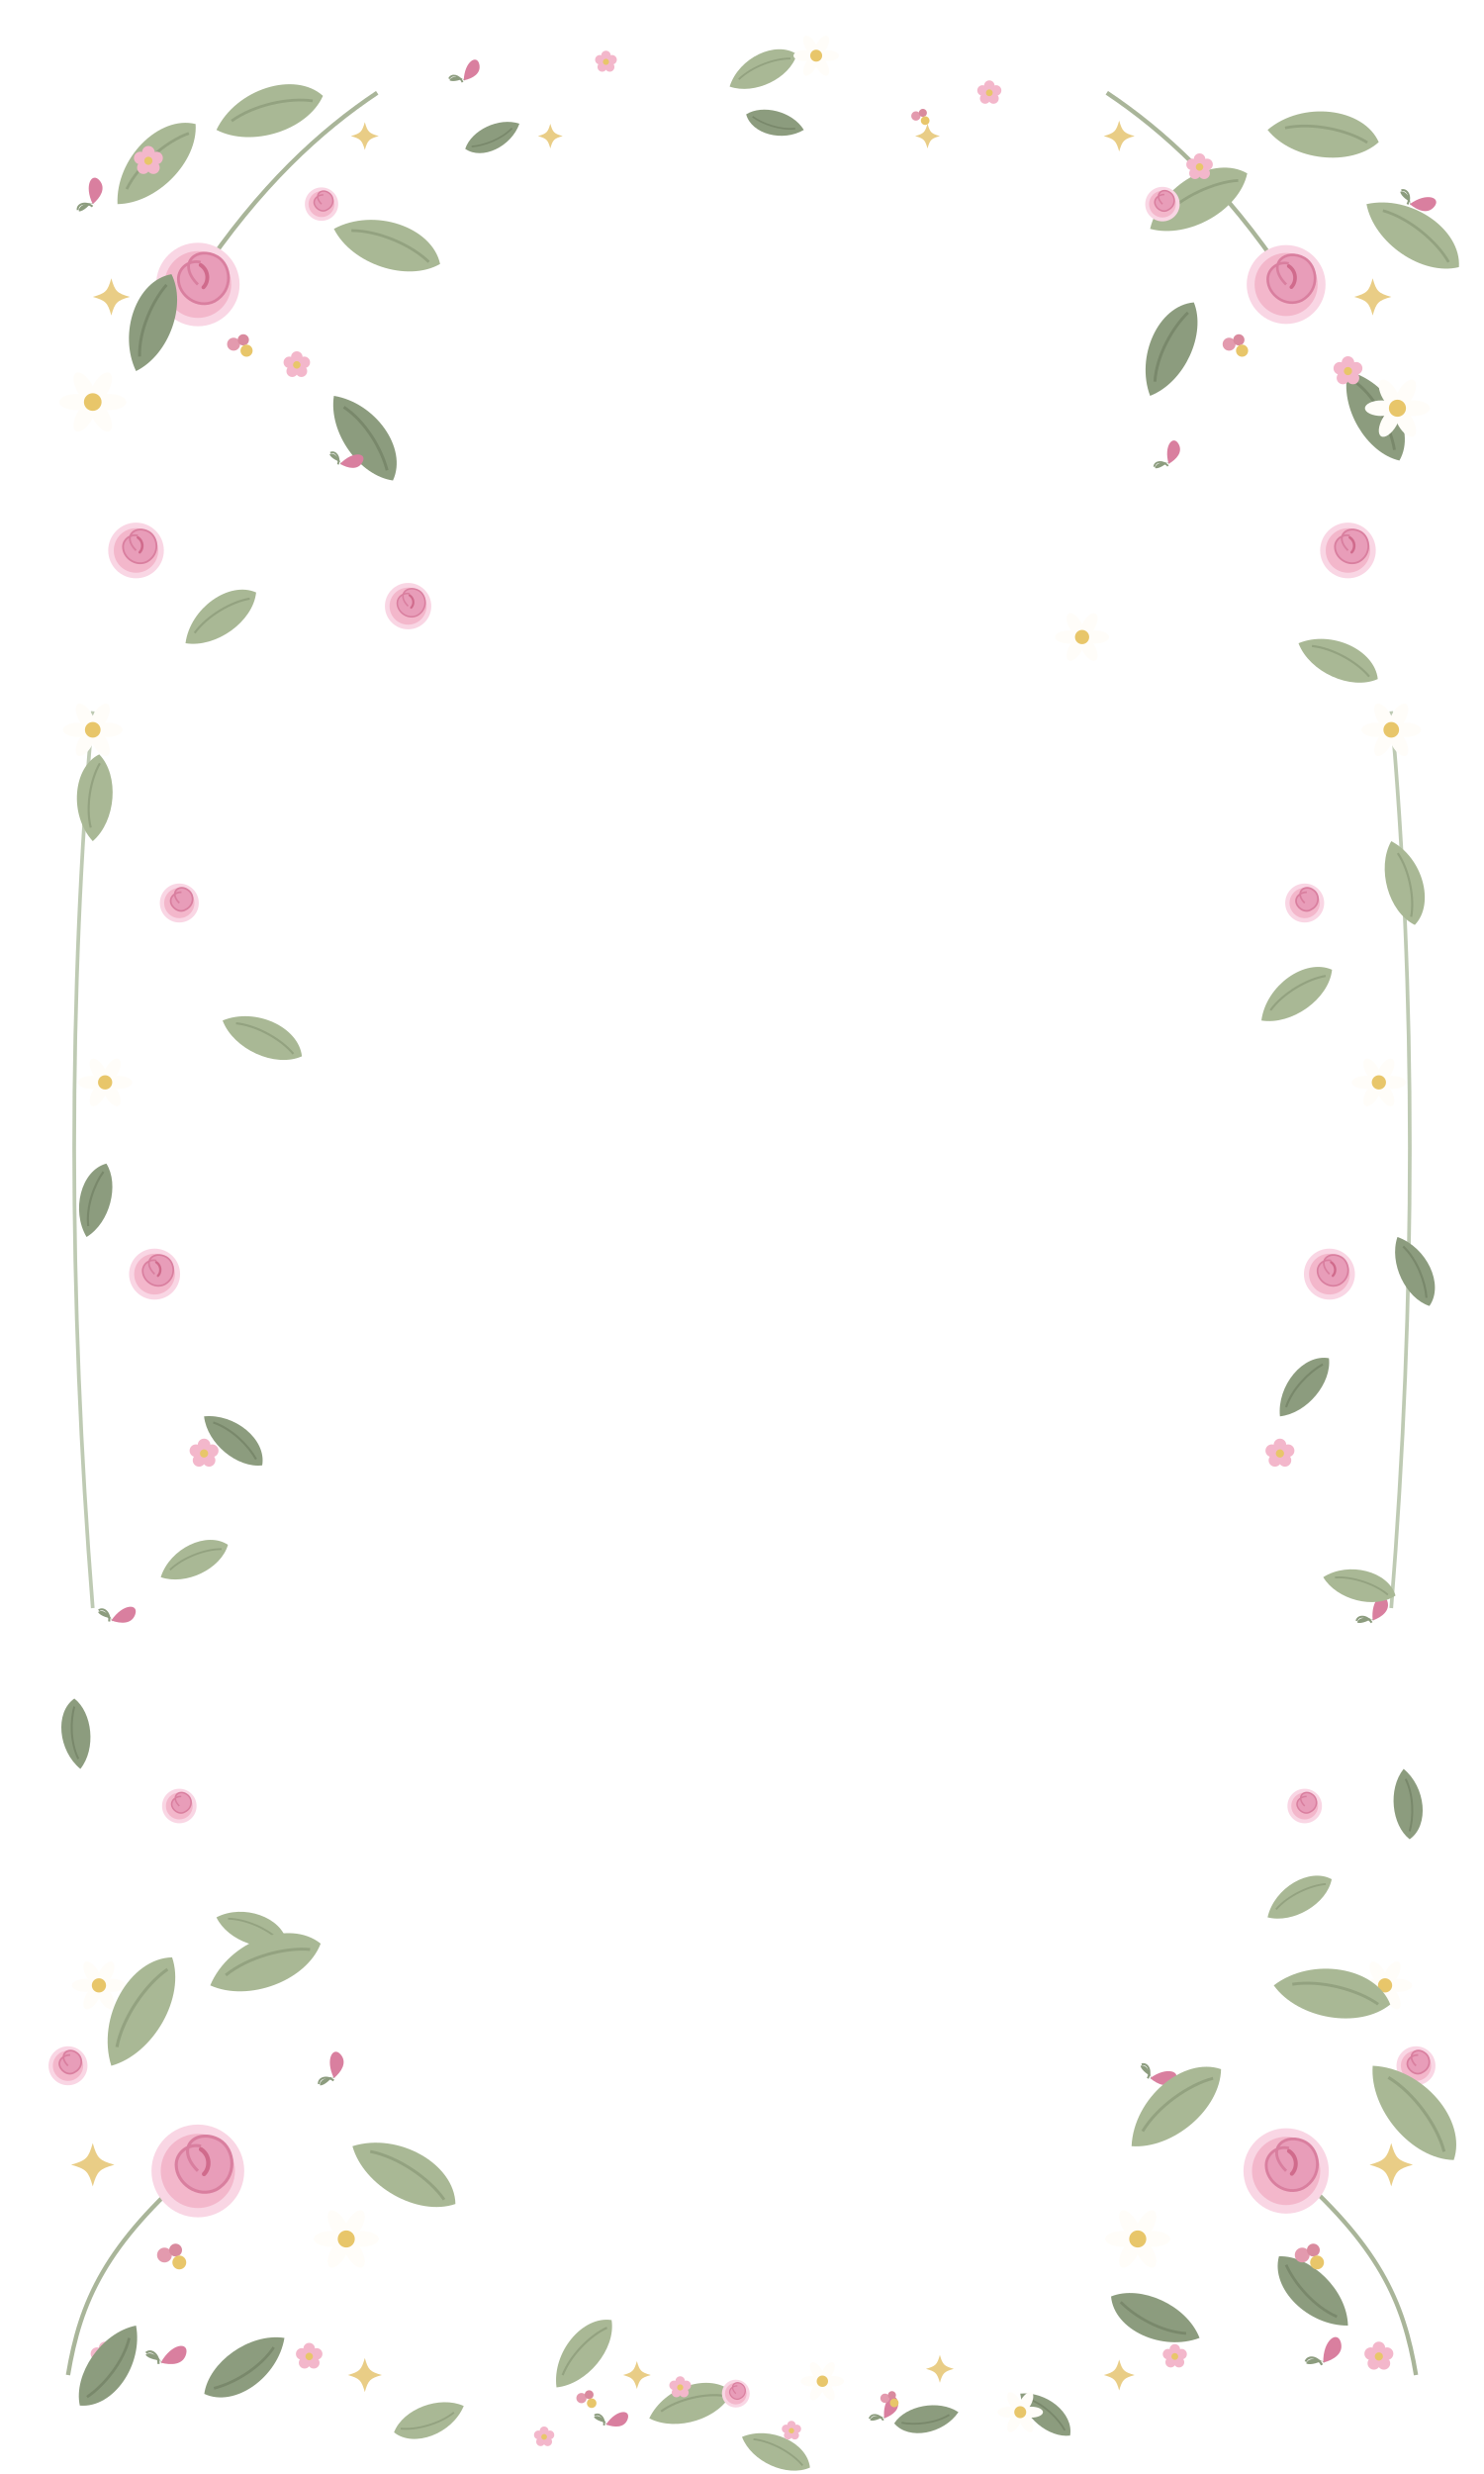
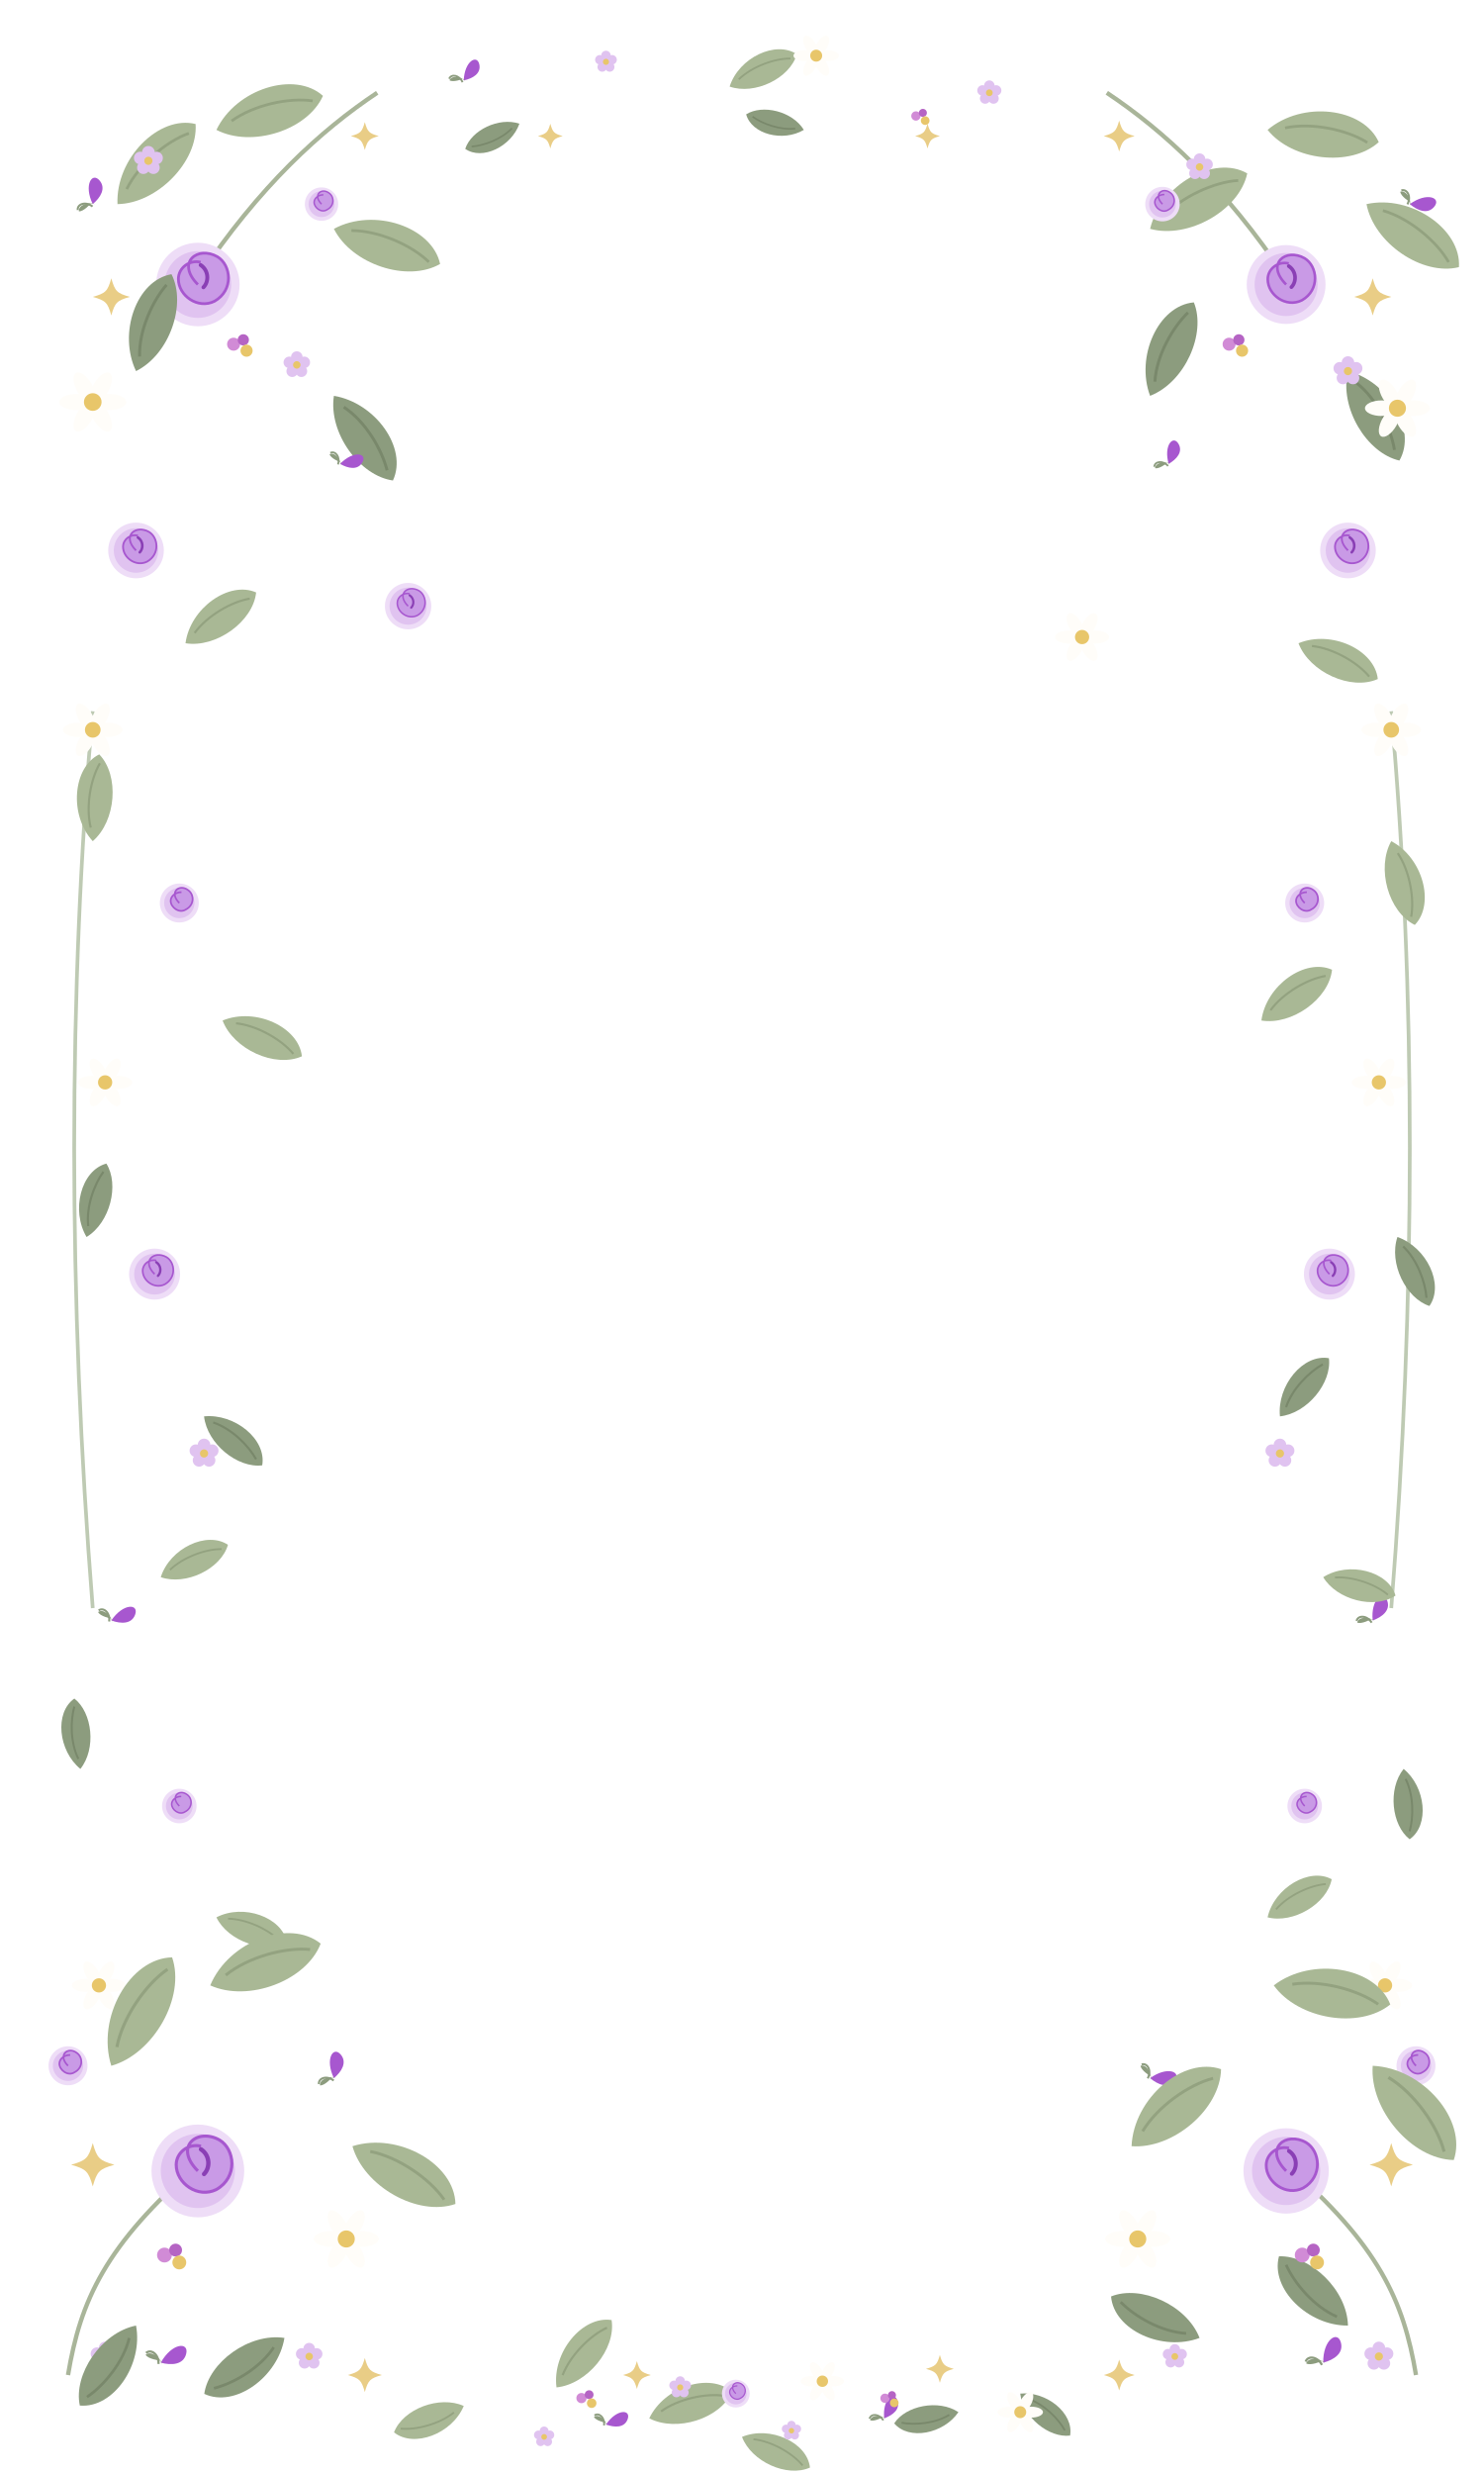
<svg xmlns="http://www.w3.org/2000/svg" viewBox="0 0 480 800" width="480" height="800" role="presentation">
  <defs>
    <g id="hoja">
      <path d="M0 0 C 10 -13 32 -15 40 -4 C 32 7 11 9 0 0 Z" fill="#A9B895" />
      <path d="M6 -2 C 15 -6 28 -6 36 -3" stroke="#93A280" stroke-width="1" fill="none" />
    </g>
    <g id="hoja2">
      <path d="M0 0 C 9 -11 28 -13 35 -3 C 28 6 10 8 0 0 Z" fill="#8C9C7E" />
      <path d="M5 -1 C 13 -5 24 -5 31 -3" stroke="#79886B" stroke-width="1" fill="none" />
    </g>
    <g id="rosa">
-       <circle r="15" fill="#F9D6E4" />
-       <circle r="12" fill="#F3B7CB" />
-       <path d="M0 0 C -8 -8 0 -14 7 -10 C 12 -7 13 2 6 6 C 0 9 -7 4 -7 -2 C -7 -6 -3 -9 1 -8" fill="#E89DB9" stroke="#D97F9F" stroke-width="1" />
-       <path d="M1 -7 C 4 -5 4 -1 2 1" stroke="#D06B8C" stroke-width="1.4" fill="none" stroke-linecap="round" />
+       <circle r="15" fill="#EEDDF7" />
+       <circle r="12" fill="#E0C3F0" />
+       <path d="M0 0 C -8 -8 0 -14 7 -10 C 12 -7 13 2 6 6 C 0 9 -7 4 -7 -2 C -7 -6 -3 -9 1 -8" fill="#C99AE6" stroke="#A757CF" stroke-width="1" />
+       <path d="M1 -7 C 4 -5 4 -1 2 1" stroke="#8A3FB5" stroke-width="1.4" fill="none" stroke-linecap="round" />
    </g>
    <g id="rosita">
-       <circle r="9" fill="#F9D6E4" />
-       <circle r="7" fill="#F3B7CB" />
-       <path d="M0 0 C -5 -5 0 -9 4 -6 C 7 -4 7 1 3 3 C 0 5 -4 2 -4 -1 C -4 -3 -2 -5 1 -5" fill="#E89DB9" stroke="#D97F9F" stroke-width="0.8" />
+       <circle r="9" fill="#EEDDF7" />
+       <circle r="7" fill="#E0C3F0" />
+       <path d="M0 0 C -5 -5 0 -9 4 -6 C 7 -4 7 1 3 3 C 0 5 -4 2 -4 -1 C -4 -3 -2 -5 1 -5" fill="#C99AE6" stroke="#A757CF" stroke-width="0.8" />
    </g>
    <g id="margarita">
      <g fill="#FFFDF9">
        <ellipse cx="8.5" cy="0" rx="9" ry="4.2" />
        <ellipse cx="8.5" cy="0" rx="9" ry="4.2" transform="rotate(60)" />
        <ellipse cx="8.5" cy="0" rx="9" ry="4.2" transform="rotate(120)" />
        <ellipse cx="8.5" cy="0" rx="9" ry="4.2" transform="rotate(180)" />
        <ellipse cx="8.5" cy="0" rx="9" ry="4.2" transform="rotate(240)" />
        <ellipse cx="8.5" cy="0" rx="9" ry="4.2" transform="rotate(300)" />
      </g>
      <circle r="4.6" fill="#E8C66A" />
    </g>
    <g id="florcita">
-       <circle cx="0" cy="-4.6" r="3.4" fill="#F3B7CB" />
-       <circle cx="4.4" cy="-1.5" r="3.4" fill="#F3B7CB" />
-       <circle cx="2.7" cy="3.7" r="3.4" fill="#F3B7CB" />
-       <circle cx="-2.7" cy="3.7" r="3.4" fill="#F3B7CB" />
-       <circle cx="-4.4" cy="-1.5" r="3.4" fill="#F3B7CB" />
+       <circle cx="0" cy="-4.6" r="3.4" fill="#E0C3F0" />
+       <circle cx="4.4" cy="-1.5" r="3.4" fill="#E0C3F0" />
+       <circle cx="2.7" cy="3.7" r="3.4" fill="#E0C3F0" />
+       <circle cx="-2.7" cy="3.7" r="3.4" fill="#E0C3F0" />
+       <circle cx="-4.4" cy="-1.5" r="3.4" fill="#E0C3F0" />
      <circle r="2.2" fill="#E8C66A" />
    </g>
    <g id="brote">
-       <path d="M0 0 C 3 -12 12 -15 12 -8 C 12 -2 6 0 0 0 Z" fill="#D97F9F" />
+       <path d="M0 0 C 3 -12 12 -15 12 -8 C 12 -2 6 0 0 0 Z" fill="#A757CF" />
      <path d="M1 1 C -1 -3 -7 -5 -9 -2 C -7 0 -1 -1 0 -1 Z" fill="#8C9C7E" />
      <path d="M-1 1 C -2 -4 -7 -6 -9 -3" stroke="#8C9C7E" stroke-width="1.2" fill="none" />
    </g>
    <g id="fruto">
-       <circle cx="-3.5" cy="-1" r="3" fill="#E39AAE" />
-       <circle cx="1" cy="-3" r="2.6" fill="#D98A9E" />
+       <circle cx="-3.5" cy="-1" r="3" fill="#D18BD6" />
+       <circle cx="1" cy="-3" r="2.6" fill="#B564C4" />
      <circle cx="2.5" cy="2" r="2.8" fill="#E8C66A" />
    </g>
    <g id="destello">
      <path d="M0 -10 C 2 -3 3 -2 10 0 C 3 2 2 3 0 10 C -2 3 -3 2 -10 0 C -3 -2 -2 -3 0 -10 Z" fill="#E9CD86" />
    </g>
  </defs>
  <path d="M64 90 C 84 60 104 42 122 30" stroke="#93A280" stroke-width="1.4" fill="none" opacity="0.8" />
  <path d="M64 700 C 34 726 26 744 22 768" stroke="#93A280" stroke-width="1.4" fill="none" opacity="0.8" />
  <path d="M416 90 C 396 60 376 42 358 30" stroke="#93A280" stroke-width="1.4" fill="none" opacity="0.8" />
  <path d="M416 700 C 446 726 454 744 458 768" stroke="#93A280" stroke-width="1.4" fill="none" opacity="0.8" />
  <path d="M30 230 C 22 320 22 420 30 520" stroke="#A3B493" stroke-width="1.2" fill="none" opacity="0.7" />
  <path d="M450 230 C 458 320 458 420 450 520" stroke="#A3B493" stroke-width="1.2" fill="none" opacity="0.7" />
  <g transform="translate(64 92) scale(0.9)">
    <use href="#rosa" />
  </g>
  <use href="#hoja" transform="translate(38 66) rotate(-40) scale(0.9)" />
  <use href="#hoja" transform="translate(70 42) rotate(-12) scale(0.9)" />
  <use href="#hoja" transform="translate(108 74) rotate(24) scale(0.9)" />
  <use href="#hoja2" transform="translate(44 120) rotate(-65) scale(0.95)" />
  <use href="#hoja2" transform="translate(108 128) rotate(60) scale(0.95)" />
  <g transform="translate(104 66) scale(0.6)">
    <use href="#rosita" />
  </g>
  <g transform="translate(30 130) scale(0.62)">
    <use href="#margarita" />
  </g>
  <g transform="translate(48 52) scale(0.6)">
    <use href="#florcita" />
  </g>
  <g transform="translate(96 118) scale(0.55)">
    <use href="#florcita" />
  </g>
  <g transform="translate(30 66) rotate(-40) scale(0.55)">
    <use href="#brote" />
  </g>
  <g transform="translate(110 150) rotate(30) scale(0.5)">
    <use href="#brote" />
  </g>
  <g transform="translate(78 112) scale(0.7)">
    <use href="#fruto" />
  </g>
  <g transform="translate(36 96) scale(0.6)">
    <use href="#destello" />
  </g>
  <g transform="translate(118 44) scale(0.45)">
    <use href="#destello" />
  </g>
  <g transform="translate(416 92) scale(0.85)">
    <use href="#rosa" />
  </g>
  <use href="#hoja" transform="translate(442 66) rotate(40) scale(0.9)" />
  <use href="#hoja" transform="translate(410 42) rotate(12) scale(0.9)" />
  <use href="#hoja" transform="translate(372 74) rotate(-24) scale(0.9)" />
  <use href="#hoja2" transform="translate(436 120) rotate(65) scale(0.95)" />
  <use href="#hoja2" transform="translate(372 128) rotate(-60) scale(0.95)" />
  <g transform="translate(376 66) scale(0.62)">
    <use href="#rosita" />
  </g>
  <g transform="translate(452 132) scale(0.6)">
    <use href="#margarita" />
  </g>
  <g transform="translate(388 54) scale(0.55)">
    <use href="#florcita" />
  </g>
  <g transform="translate(436 120) scale(0.6)">
    <use href="#florcita" />
  </g>
  <g transform="translate(456 66) rotate(40) scale(0.55)">
    <use href="#brote" />
  </g>
  <g transform="translate(378 150) rotate(-30) scale(0.5)">
    <use href="#brote" />
  </g>
  <g transform="translate(400 112) scale(0.7)">
    <use href="#fruto" />
  </g>
  <g transform="translate(444 96) scale(0.6)">
    <use href="#destello" />
  </g>
  <g transform="translate(362 44) scale(0.5)">
    <use href="#destello" />
  </g>
  <g transform="translate(150 26) rotate(-12) scale(0.5)">
    <use href="#brote" />
  </g>
  <g transform="translate(196 20) scale(0.45)">
    <use href="#florcita" />
  </g>
  <use href="#hoja" transform="translate(236 28) rotate(-20) scale(0.6)" />
  <g transform="translate(264 18) scale(0.42)">
    <use href="#margarita" />
  </g>
  <g transform="translate(320 30) scale(0.5)">
    <use href="#florcita" />
  </g>
  <g transform="translate(178 44) scale(0.4)">
    <use href="#destello" />
  </g>
  <g transform="translate(300 44) scale(0.4)">
    <use href="#destello" />
  </g>
  <g transform="translate(298 38) scale(0.5)">
    <use href="#fruto" />
  </g>
  <use href="#hoja2" transform="translate(168 40) rotate(160) scale(0.55)" />
  <use href="#hoja2" transform="translate(260 42) rotate(-160) scale(0.55)" />
  <g transform="translate(44 178) scale(0.6)">
    <use href="#rosa" />
  </g>
  <g transform="translate(30 236) scale(0.55)">
    <use href="#margarita" />
  </g>
  <g transform="translate(58 292) scale(0.7)">
    <use href="#rosita" />
  </g>
  <g transform="translate(34 350) scale(0.5)">
    <use href="#margarita" />
  </g>
  <g transform="translate(50 412) scale(0.55)">
    <use href="#rosa" />
  </g>
  <g transform="translate(66 470) scale(0.6)">
    <use href="#florcita" />
  </g>
  <g transform="translate(36 524) rotate(20) scale(0.55)">
    <use href="#brote" />
  </g>
  <g transform="translate(58 584) scale(0.62)">
    <use href="#rosita" />
  </g>
  <g transform="translate(32 642) scale(0.5)">
    <use href="#margarita" />
  </g>
  <use href="#hoja" transform="translate(60 208) rotate(-30) scale(0.7)" />
  <use href="#hoja" transform="translate(30 272) rotate(-80) scale(0.7)" />
  <use href="#hoja" transform="translate(72 330) rotate(30) scale(0.7)" />
  <use href="#hoja2" transform="translate(28 400) rotate(-70) scale(0.7)" />
  <use href="#hoja2" transform="translate(66 458) rotate(45) scale(0.7)" />
  <use href="#hoja" transform="translate(52 510) rotate(-20) scale(0.6)" />
  <use href="#hoja2" transform="translate(26 572) rotate(-90) scale(0.65)" />
  <use href="#hoja" transform="translate(70 620) rotate(25) scale(0.6)" />
  <g transform="translate(436 178) scale(0.6)">
    <use href="#rosa" />
  </g>
  <g transform="translate(450 236) scale(0.55)">
    <use href="#margarita" />
  </g>
  <g transform="translate(422 292) scale(0.7)">
    <use href="#rosita" />
  </g>
  <g transform="translate(446 350) scale(0.5)">
    <use href="#margarita" />
  </g>
  <g transform="translate(430 412) scale(0.55)">
    <use href="#rosa" />
  </g>
  <g transform="translate(414 470) scale(0.6)">
    <use href="#florcita" />
  </g>
  <g transform="translate(444 524) rotate(-20) scale(0.55)">
    <use href="#brote" />
  </g>
  <g transform="translate(422 584) scale(0.62)">
    <use href="#rosita" />
  </g>
  <g transform="translate(448 642) scale(0.5)">
    <use href="#margarita" />
  </g>
  <use href="#hoja" transform="translate(420 208) rotate(30) scale(0.7)" />
  <use href="#hoja" transform="translate(450 272) rotate(80) scale(0.7)" />
  <use href="#hoja" transform="translate(408 330) rotate(-30) scale(0.7)" />
  <use href="#hoja2" transform="translate(452 400) rotate(70) scale(0.7)" />
  <use href="#hoja2" transform="translate(414 458) rotate(-45) scale(0.7)" />
  <use href="#hoja" transform="translate(428 510) rotate(20) scale(0.6)" />
  <use href="#hoja2" transform="translate(454 572) rotate(90) scale(0.65)" />
  <use href="#hoja" transform="translate(410 620) rotate(-25) scale(0.6)" />
  <g transform="translate(132 196) scale(0.5)">
    <use href="#rosa" />
  </g>
  <g transform="translate(350 206) scale(0.5)">
    <use href="#margarita" />
  </g>
  <g transform="translate(64 702) scale(1)">
    <use href="#rosa" />
  </g>
  <g transform="translate(22 668) scale(0.7)">
    <use href="#rosita" />
  </g>
  <g transform="translate(112 724) scale(0.6)">
    <use href="#margarita" />
  </g>
  <g transform="translate(34 762) scale(0.6)">
    <use href="#florcita" />
  </g>
  <g transform="translate(100 762) scale(0.55)">
    <use href="#florcita" />
  </g>
  <g transform="translate(52 764) rotate(15) scale(0.6)">
    <use href="#brote" />
  </g>
  <g transform="translate(108 672) rotate(-40) scale(0.55)">
    <use href="#brote" />
  </g>
  <use href="#hoja" transform="translate(36 668) rotate(-55) scale(1)" />
  <use href="#hoja" transform="translate(68 642) rotate(-15) scale(0.95)" />
  <use href="#hoja" transform="translate(114 694) rotate(35) scale(0.95)" />
  <use href="#hoja2" transform="translate(92 756) rotate(150) scale(0.9)" />
  <use href="#hoja2" transform="translate(44 752) rotate(130) scale(0.9)" />
  <g transform="translate(56 730) scale(0.8)">
    <use href="#fruto" />
  </g>
  <g transform="translate(30 700) scale(0.7)">
    <use href="#destello" />
  </g>
  <g transform="translate(118 768) scale(0.55)">
    <use href="#destello" />
  </g>
  <g transform="translate(416 702) scale(0.92)">
    <use href="#rosa" />
  </g>
  <g transform="translate(458 668) scale(0.7)">
    <use href="#rosita" />
  </g>
  <g transform="translate(368 724) scale(0.6)">
    <use href="#margarita" />
  </g>
  <g transform="translate(446 762) scale(0.6)">
    <use href="#florcita" />
  </g>
  <g transform="translate(380 762) scale(0.5)">
    <use href="#florcita" />
  </g>
  <g transform="translate(428 764) rotate(-15) scale(0.6)">
    <use href="#brote" />
  </g>
  <g transform="translate(372 672) rotate(40) scale(0.55)">
    <use href="#brote" />
  </g>
  <use href="#hoja" transform="translate(444 668) rotate(55) scale(1)" />
  <use href="#hoja" transform="translate(412 642) rotate(15) scale(0.95)" />
  <use href="#hoja" transform="translate(366 694) rotate(-35) scale(0.95)" />
  <use href="#hoja2" transform="translate(388 756) rotate(-150) scale(0.9)" />
  <use href="#hoja2" transform="translate(436 752) rotate(-130) scale(0.9)" />
  <g transform="translate(424 730) scale(0.8)">
    <use href="#fruto" />
  </g>
  <g transform="translate(450 700) scale(0.7)">
    <use href="#destello" />
  </g>
  <g transform="translate(362 768) scale(0.5)">
    <use href="#destello" />
  </g>
  <use href="#hoja" transform="translate(150 778) rotate(165) scale(0.6)" />
  <use href="#hoja" transform="translate(210 782) rotate(-12) scale(0.7)" />
  <use href="#hoja2" transform="translate(310 780) rotate(175) scale(0.6)" />
  <use href="#hoja" transform="translate(180 772) rotate(-45) scale(0.7)" />
  <use href="#hoja" transform="translate(240 788) rotate(30) scale(0.6)" />
  <use href="#hoja2" transform="translate(330 774) rotate(45) scale(0.6)" />
  <g transform="translate(196 784) rotate(20) scale(0.5)">
    <use href="#brote" />
  </g>
  <g transform="translate(286 782) rotate(-20) scale(0.5)">
    <use href="#brote" />
  </g>
  <g transform="translate(220 772) scale(0.45)">
    <use href="#florcita" />
  </g>
  <g transform="translate(256 786) scale(0.4)">
    <use href="#florcita" />
  </g>
  <g transform="translate(176 788) scale(0.42)">
    <use href="#florcita" />
  </g>
  <g transform="translate(266 770) scale(0.4)">
    <use href="#margarita" />
  </g>
  <g transform="translate(330 780) scale(0.42)">
    <use href="#margarita" />
  </g>
  <g transform="translate(238 774) scale(0.5)">
    <use href="#rosita" />
  </g>
  <g transform="translate(206 768) scale(0.45)">
    <use href="#destello" />
  </g>
  <g transform="translate(304 766) scale(0.45)">
    <use href="#destello" />
  </g>
  <g transform="translate(190 776) scale(0.55)">
    <use href="#fruto" />
  </g>
  <g transform="translate(288 776) scale(0.5)">
    <use href="#fruto" />
  </g>
</svg>
